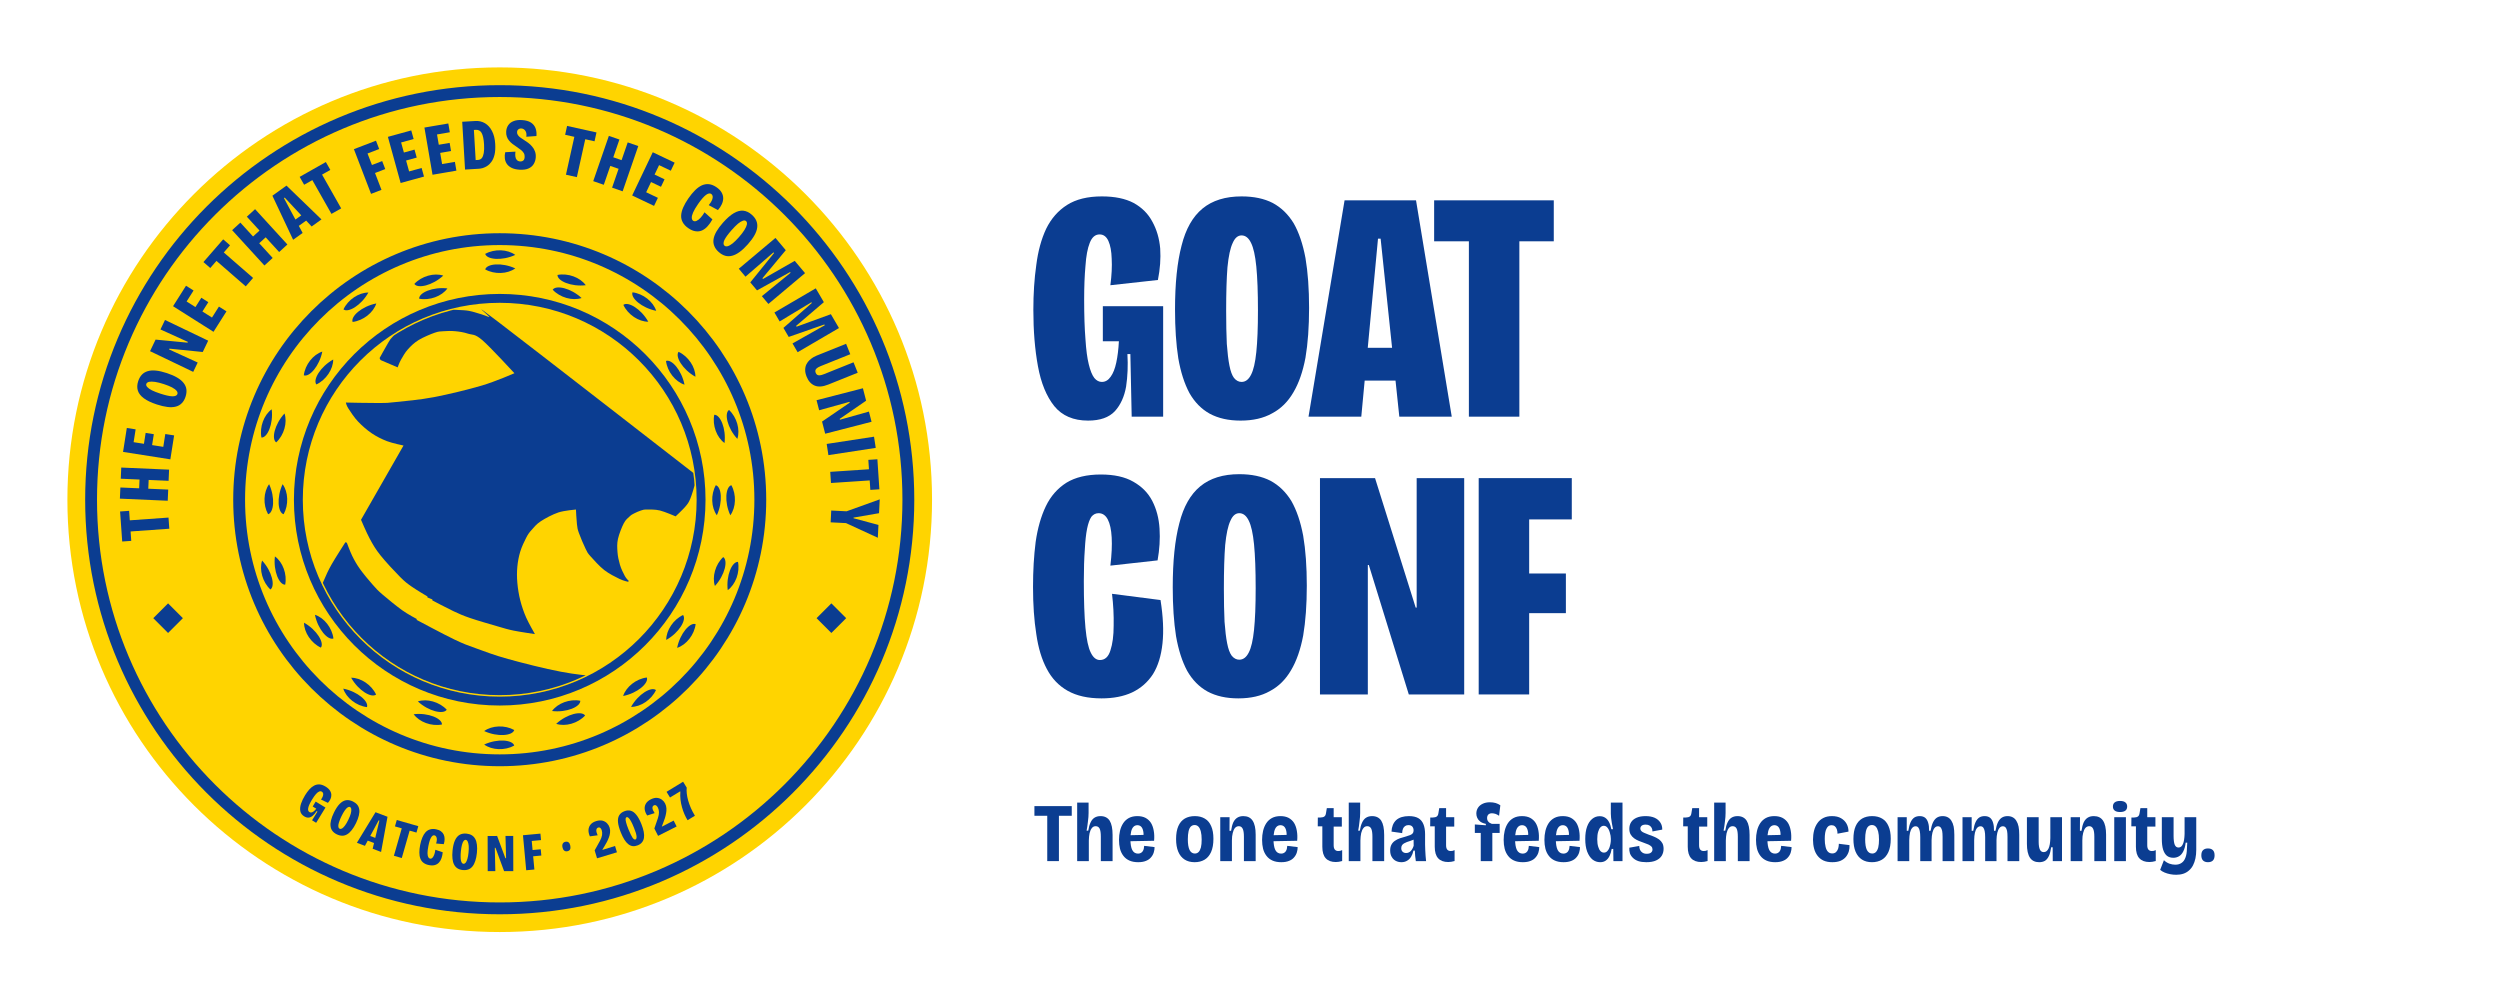
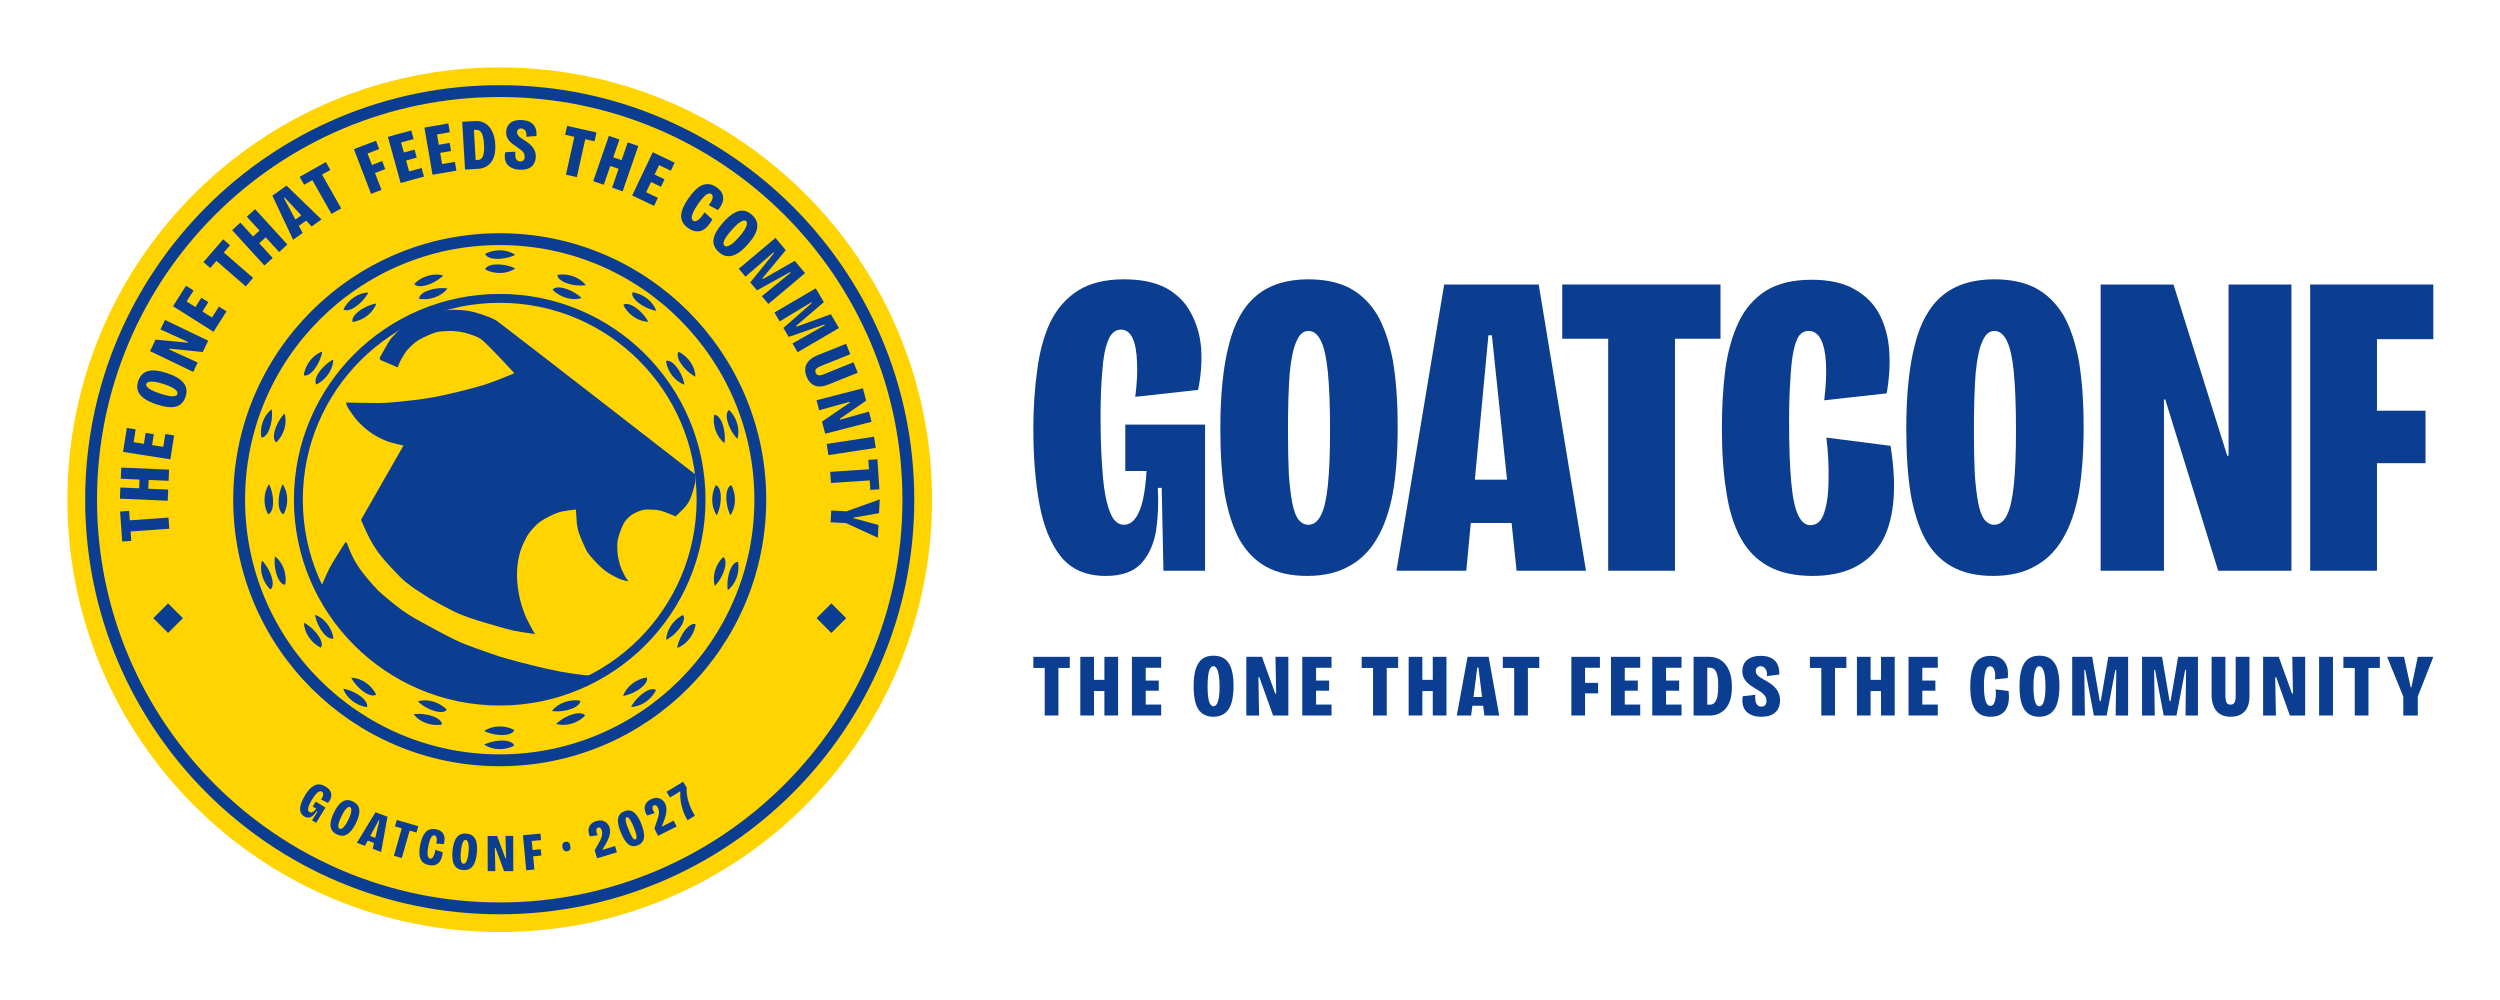
<svg xmlns="http://www.w3.org/2000/svg" viewBox="0 0 900 360" role="img" aria-label="GoatConf: the one that feeds the community">
  <defs>
    <path id="bottom-183" d="M80 252Q45 252 25 276Q5 299 5 342Q5 387 25 410Q45 433 80 433Q117 433 136 410Q155 387 155 342Q155 252 80 252Z" />
    <path id="bottom-48" d="M242 -14Q188 -14 149 7Q111 28 86 71Q61 114 49 178Q37 243 37 330Q37 449 59 525Q81 601 127 637Q173 673 244 673Q317 673 363 636Q409 600 431 524Q454 449 454 332Q454 245 441 180Q428 115 402 72Q376 29 336 8Q297 -14 242 -14ZM244 104Q257 104 267 116Q277 128 285 153Q292 178 296 220Q299 261 299 319Q299 396 293 448Q287 500 274 527Q262 554 243 554Q228 554 217 535Q205 515 199 467Q192 418 192 330Q192 266 196 223Q199 180 205 153Q212 127 222 116Q231 104 244 104Z" />
    <path id="bottom-50" d="M37 0V155L185 299Q208 322 225 345Q242 368 253 390Q263 412 268 434Q273 455 273 475Q273 498 267 514Q261 529 251 538Q240 546 225 546Q209 546 197 538Q185 530 178 513Q170 496 169 471Q168 445 172 410L27 433Q18 504 38 559Q59 613 106 643Q153 673 224 673Q295 673 341 645Q386 616 407 573Q429 530 429 483Q429 434 409 389Q390 345 359 306Q329 267 298 236Q266 205 243 184L180 126V122L427 124V0Z" />
    <path id="bottom-55" d="M70 0Q70 60 79 127Q88 193 108 262Q127 331 158 398Q189 465 233 526V535H11V660H375V530Q344 490 318 434Q292 378 272 309Q253 239 242 161Q232 83 232 0Z" />
    <path id="bottom-65" d="M9 0 132 660H373L494 0H325L256 539H242L170 0ZM126 110V208H386V110Z" />
    <path id="bottom-67" d="M271 -14Q206 -14 161 9Q116 31 89 75Q61 119 49 182Q36 244 36 323Q36 404 49 468Q62 533 89 578Q117 624 162 647Q207 671 271 671Q330 671 369 652Q409 634 433 600Q457 566 465 521Q474 477 468 425L325 409Q330 463 322 494Q313 526 297 540Q281 554 264 554Q248 554 234 542Q220 529 211 503Q201 476 196 435Q191 393 191 335Q191 249 201 200Q212 151 229 130Q247 109 267 109Q293 109 309 134Q325 160 331 202Q337 243 333 291L478 272Q484 212 477 160Q470 108 446 69Q422 30 379 8Q337 -14 271 -14Z" />
    <path id="bottom-70" d="M52 0V660H206V0ZM122 249V367H360V249ZM122 538V660H381V538Z" />
    <path id="bottom-71" d="M229 -14Q159 -14 116 32Q74 79 55 157Q37 235 37 331Q37 403 48 465Q59 527 86 573Q113 620 160 646Q207 672 280 672Q346 672 389 651Q432 630 454 595Q476 561 481 519Q486 476 477 434L333 420Q338 455 332 486Q327 517 311 536Q296 554 271 554Q245 554 227 531Q209 508 200 460Q191 411 191 336Q191 269 197 224Q203 180 214 154Q225 128 239 117Q254 106 271 106Q293 106 309 120Q324 134 334 162Q344 189 348 227H269V335H484V225V0H394L395 192H377Q376 129 361 82Q347 36 315 11Q284 -14 229 -14Z" />
    <path id="bottom-78" d="M52 0V660H230L384 243H397L387 660H532V0H359L199 438H186L195 0Z" />
    <path id="bottom-79" d="M262 -14Q204 -14 161 8Q118 29 91 72Q63 114 50 178Q36 243 36 329Q36 449 62 525Q88 601 138 637Q189 673 264 673Q321 673 365 653Q408 633 437 591Q466 550 480 485Q495 421 495 333Q495 245 480 180Q466 114 437 71Q409 28 365 7Q321 -14 262 -14ZM264 104Q287 104 304 129Q320 155 329 204Q338 252 338 323Q338 397 329 448Q319 500 302 527Q285 555 262 555Q240 555 224 529Q209 503 201 454Q193 404 193 331Q193 276 198 234Q202 191 211 162Q220 134 233 119Q246 104 264 104Z" />
    <path id="bottom-84" d="M141 0V660H295V0ZM8 535V660H428V535Z" />
-     <path id="line-100" d="M210 -13Q159 -13 118 19Q78 52 54 114Q31 177 31 265Q31 353 53 414Q75 475 115 507Q154 539 204 539Q243 539 271 520Q299 502 317 467Q335 433 344 383L364 383Q356 423 350 457Q344 491 341 520Q338 548 338 568V702H478L478 256L478 0H369L367 146H348Q340 98 323 63Q306 27 278 7Q251 -13 210 -13ZM255 102Q277 102 293 117Q309 132 319 156Q328 180 333 206Q338 232 338 254V270Q338 285 335 305Q331 325 325 346Q319 367 309 385Q299 402 286 413Q272 424 254 424Q231 424 214 406Q196 388 186 352Q175 316 175 263Q175 210 186 174Q196 138 214 120Q232 102 255 102Z" />
-     <path id="line-101" d="M261 -13Q199 -13 155 7Q111 27 84 63Q56 99 43 148Q31 197 31 255Q31 312 43 363Q55 414 81 454Q107 494 149 517Q192 540 251 540Q309 540 349 519Q390 497 415 458Q439 418 448 364Q458 310 452 244L130 238V310L353 315L324 279Q329 334 320 367Q312 400 294 416Q276 431 252 431Q224 431 205 412Q186 393 177 356Q168 319 168 264Q168 177 190 133Q213 90 259 90Q278 90 291 97Q305 104 314 116Q323 129 328 146Q332 163 333 183L458 168Q458 136 448 104Q438 71 415 45Q393 18 355 3Q317 -13 261 -13Z" />
-     <path id="line-102" d="M89 0V338H18V440L150 430V447Q107 456 82 475Q58 494 47 519Q36 544 36 570Q36 611 57 642Q77 672 114 689Q150 706 199 706Q236 706 268 697Q300 687 324 670L309 544Q288 559 265 567Q242 574 223 574Q196 574 180 559Q165 543 165 516Q165 497 173 483Q182 469 195 460Q208 452 222 447H316L316 338H228V0Z" />
-     <path id="line-104" d="M52 0V320L52 702H189V577Q189 556 187 529Q185 503 181 474Q178 446 174 418Q170 390 165 365H185Q194 425 213 464Q231 503 260 521Q290 540 332 540Q406 540 442 485Q477 429 477 314V0H336V292Q336 359 322 389Q307 419 274 419Q245 419 228 396Q210 374 201 335Q193 296 192 247V0Z" />
-     <path id="line-105" d="M52 0V527H192V0ZM122 589Q79 589 58 606Q36 622 36 655Q36 688 58 705Q80 722 122 722Q165 722 186 704Q207 687 207 655Q207 623 186 606Q164 589 122 589Z" />
-     <path id="line-109" d="M52 0V331L52 527H162L162 364H181Q191 428 208 466Q226 505 253 523Q280 540 317 540Q358 540 383 520Q408 499 419 460Q431 421 430 364H448Q459 428 478 467Q497 505 526 523Q555 540 592 540Q628 540 654 526Q681 512 698 484Q716 456 725 414Q733 372 733 315V0H592V290Q592 333 587 362Q581 390 569 404Q556 418 536 418Q512 418 496 398Q479 378 470 341Q461 304 460 252V0H324V288Q324 333 318 361Q312 390 300 404Q288 418 268 418Q244 418 227 398Q210 379 201 341Q193 304 192 251V0Z" />
-     <path id="line-110" d="M52 0V324L52 527H164L163 364H182Q191 427 209 466Q228 504 258 522Q287 540 329 540Q404 540 440 486Q477 431 477 318V0H336V293Q336 359 321 389Q306 419 275 419Q248 419 229 398Q211 377 202 338Q192 300 192 248V0Z" />
-     <path id="line-111" d="M254 -13Q182 -13 133 19Q83 51 57 113Q31 175 31 265Q31 359 58 420Q85 481 136 511Q187 540 256 540Q326 540 376 510Q426 481 452 420Q479 360 479 268Q479 172 451 109Q423 47 373 17Q322 -13 254 -13ZM256 91Q283 91 301 109Q319 127 329 164Q338 202 338 258Q338 317 328 355Q318 394 300 413Q281 433 253 433Q227 433 208 415Q190 397 181 359Q172 321 172 262Q172 175 193 133Q215 91 256 91Z" />
-     <path id="line-115" d="M234 -13Q178 -13 138 0Q98 14 73 39Q48 63 37 94Q27 126 30 161L149 182Q149 157 158 136Q167 115 187 102Q207 88 239 88Q273 88 290 102Q308 117 308 140Q308 161 295 175Q282 188 259 199Q236 209 204 220Q174 230 143 243Q112 256 87 274Q61 293 45 321Q30 348 30 388Q30 434 52 468Q74 502 118 521Q162 540 225 540Q289 540 334 520Q378 500 402 463Q426 427 425 378L307 356Q308 378 299 397Q290 415 272 427Q254 438 226 438Q194 438 178 425Q162 411 162 391Q162 373 174 361Q186 348 209 339Q232 329 263 317Q298 306 329 292Q361 278 387 260Q412 241 427 214Q441 187 441 147Q441 102 419 65Q397 29 351 8Q306 -13 234 -13Z" />
-     <path id="line-116" d="M231 -11Q151 -11 110 34Q69 78 69 172V417H14L15 523H45Q79 524 94 536Q109 547 113 576L123 636H205V527H303V414H205V191Q205 155 219 138Q234 121 259 121Q271 121 283 123Q295 126 307 132V1Q286 -5 267 -8Q249 -11 231 -11Z" />
-     <path id="line-117" d="M193 -13Q119 -13 83 40Q46 94 46 208V527H187V234Q187 169 202 138Q216 108 248 108Q267 108 281 119Q296 131 306 152Q316 174 321 205Q326 236 327 276V527H467V222L467 0H356L355 166H337Q328 101 310 62Q291 22 263 4Q234 -13 193 -13Z" />
-     <path id="line-121" d="M219 -164Q184 -164 147 -157Q111 -150 80 -137Q49 -124 27 -105L72 11Q100 -16 136 -30Q173 -43 208 -43Q253 -43 283 -22Q314 -2 330 41Q347 84 348 149L352 221H333Q325 156 304 116Q284 76 253 58Q222 40 185 40Q139 40 108 64Q78 89 62 139Q47 189 47 266V527H188V305Q188 229 202 196Q216 163 247 163Q264 163 278 173Q291 184 300 205Q310 226 314 256Q319 286 320 326V527H460V135Q460 79 450 32Q440 -14 421 -51Q402 -87 373 -112Q344 -138 306 -151Q267 -164 219 -164Z" />
-     <path id="line-46" d="M91 -13Q53 -13 32 8Q12 29 12 69Q12 111 32 131Q53 152 91 152Q131 152 151 131Q171 111 171 69Q171 -13 91 -13Z" />
-     <path id="line-84" d="M167 0V660H307V0ZM13 544V660H461V544Z" />
-     <path id="line-97" d="M161 -13Q124 -13 93 3Q63 19 45 50Q26 81 26 128Q26 169 41 197Q56 225 82 243Q109 262 143 274Q178 286 217 296Q247 305 267 313Q287 321 297 334Q307 346 307 369Q307 396 292 414Q277 432 245 432Q222 432 206 421Q189 410 180 389Q171 368 170 336L42 354Q44 398 58 433Q72 467 98 492Q125 516 163 528Q202 540 251 540Q320 540 363 516Q405 492 425 443Q445 395 445 322V198Q445 168 447 133Q448 98 451 64Q453 30 457 0H334Q329 31 326 62Q324 93 322 126H305Q296 83 277 52Q257 20 228 4Q199 -13 161 -13ZM217 97Q233 97 247 103Q261 109 273 121Q284 133 293 149Q302 165 308 184L307 280L335 278Q322 265 304 256Q286 248 266 242Q246 235 227 229Q208 222 193 213Q177 204 168 190Q159 176 159 155Q159 127 176 112Q192 97 217 97Z" />
-     <path id="line-99" d="M262 -13Q200 -13 156 7Q112 28 84 65Q56 101 43 151Q30 200 30 257Q30 316 43 367Q56 418 84 457Q111 496 155 518Q198 540 258 540Q323 540 366 515Q410 490 433 448Q456 406 456 354L324 329Q324 359 316 382Q307 406 292 418Q276 431 253 431Q232 431 217 421Q202 410 192 389Q181 369 176 338Q171 307 171 266Q171 210 181 171Q190 132 210 112Q230 92 261 92Q290 92 308 110Q325 127 333 154Q340 181 340 208L468 192Q470 154 460 118Q449 81 425 51Q401 22 361 4Q320 -13 262 -13Z" />
+     <path id="line-65" d="M7 0 128 660H365L484 0H317L250 540H237L168 0ZM122 110V208H376V110Z" />
+     <path id="line-67" d="M262 -14Q198 -14 154 9Q110 32 83 76Q56 119 45 182Q33 245 33 324Q33 404 45 468Q57 532 83 577Q110 623 154 647Q199 671 263 671Q321 671 361 652Q401 632 423 598Q446 564 454 519Q461 473 455 422L312 406Q317 459 310 492Q303 524 288 539Q273 554 256 554Q240 554 227 542Q214 529 205 503Q197 477 192 436Q187 394 187 337Q187 251 197 201Q206 151 222 129Q239 108 259 108Q284 108 299 134Q314 161 319 203Q324 246 319 294L465 275Q472 212 465 159Q458 107 434 68Q411 29 368 8Q326 -14 262 -14Z" />
+     <path id="line-68" d="M121 0V122H231Q262 122 282 144Q302 165 313 211Q323 257 323 330Q323 387 318 427Q312 466 300 491Q288 516 270 527Q251 538 226 538H121V660H223Q296 660 354 622Q411 583 444 509Q477 435 477 328Q477 240 460 181Q442 122 413 86Q384 50 351 32Q318 13 288 6Q257 0 236 0ZM46 0V660H200V0Z" />
+     <path id="line-69" d="M46 0V660H201V0ZM152 0V123H375V0ZM152 279V393H348V279ZM152 537V660H375V537Z" />
+     <path id="line-70" d="M46 0V660H200V0ZM116 249V367H347V249ZM116 537V660H367V537Z" />
+     <path id="line-72" d="M317 0V660H471V0ZM46 0V660H200V0ZM137 275V401H380V275Z" />
+     <path id="line-73" d="M46 0V660H202V0Z" />
+     <path id="line-77" d="M46 0V660H271L356 162H367L452 660H675V0H535L542 512H531L434 0H290L193 512H182L189 0Z" />
+     <path id="line-78" d="M46 0V660H222L371 247H382L374 660H519V0H347L193 430H182L190 0Z" />
+     <path id="line-79" d="M254 -14Q196 -14 154 8Q112 29 85 72Q58 114 46 178Q33 243 33 329Q33 448 57 524Q82 600 131 637Q181 673 256 673Q313 673 356 653Q398 633 426 591Q455 550 468 485Q482 421 482 333Q482 245 468 180Q455 114 427 72Q398 29 356 8Q313 -14 254 -14ZM256 104Q278 104 294 129Q309 154 317 202Q325 251 325 323Q325 399 317 450Q309 501 293 528Q277 555 254 555Q233 555 219 529Q204 504 197 454Q190 404 190 330Q190 274 194 232Q198 189 206 161Q214 133 226 119Q239 104 256 104Z" />
+     <path id="line-83" d="M240 -14Q172 -14 128 6Q83 26 59 59Q35 92 29 133Q23 174 31 217L172 233Q168 199 173 169Q177 138 194 119Q211 100 241 100Q256 100 268 106Q281 111 289 125Q298 138 298 163Q298 195 282 218Q267 240 241 260Q214 279 179 299Q150 316 123 335Q95 354 73 378Q52 401 39 431Q26 461 26 500Q26 550 49 589Q72 627 118 649Q164 671 232 671Q311 671 358 643Q405 616 425 568Q445 521 441 461L302 443Q305 466 302 486Q298 506 289 521Q279 537 264 546Q250 555 231 555Q214 555 202 548Q190 541 184 530Q177 518 177 502Q177 478 191 460Q205 442 228 428Q250 414 273 401Q305 384 337 363Q368 342 394 314Q420 287 435 251Q450 216 450 169Q450 120 430 78Q409 37 364 12Q318 -14 240 -14Z" />
+     <path id="line-84" d="M135 0V660H289V0ZM7 535V660H417V535Z" />
+     <path id="line-85" d="M259 -14Q202 -14 164 3Q125 20 101 47Q77 74 65 106Q53 137 48 168Q43 198 43 222V660H198V223Q198 184 205 162Q211 140 224 131Q237 122 256 122Q275 122 288 131Q301 140 308 162Q314 184 314 223V660H469V222Q469 101 413 44Q357 -14 259 -14Z" />
+     <path id="line-89" d="M183 0V213L1 660H191L266 317H274L346 660H521L346 213V0Z" />
    <path id="top-65" d="M8 0 130 660H369L489 0H322L253 540H240L169 0ZM124 110V208H382V110Z" />
    <path id="top-67" d="M267 -14Q202 -14 158 9Q113 31 86 75Q59 119 47 182Q35 244 35 324Q35 404 47 468Q59 532 86 578Q114 623 158 647Q203 671 267 671Q326 671 365 652Q405 633 429 599Q452 565 460 520Q468 475 462 423L319 407Q324 461 316 493Q308 525 293 540Q277 554 260 554Q244 554 231 542Q217 529 208 503Q199 477 194 435Q189 393 189 336Q189 250 199 200Q209 151 226 130Q243 108 263 108Q289 108 304 134Q320 161 325 202Q331 244 327 293L472 274Q478 212 471 160Q465 108 441 68Q417 29 374 8Q332 -14 267 -14Z" />
    <path id="top-68" d="M124 0V122H236Q268 122 289 144Q309 166 320 212Q331 259 331 330Q331 386 325 425Q319 465 307 490Q295 515 276 526Q257 538 230 538H124V660H229Q302 660 360 622Q418 583 451 509Q485 435 485 328Q485 240 467 181Q449 122 419 86Q390 50 357 32Q323 13 293 6Q262 0 241 0ZM49 0V660H203V0Z" />
    <path id="top-69" d="M49 0V660H204V0ZM155 0V123H383V0ZM155 279V393H356V279ZM155 537V660H383V537Z" />
    <path id="top-70" d="M49 0V660H203V0ZM119 249V367H354V249ZM119 537V660H375V537Z" />
    <path id="top-72" d="M324 0V660H478V0ZM49 0V660H203V0ZM139 275V401H387V275Z" />
    <path id="top-73" d="M49 0V660H205V0Z" />
    <path id="top-77" d="M49 0V660H270L359 165H372L462 660H683V0H543L551 511H539L439 0H295L196 511H184L192 0Z" />
    <path id="top-78" d="M49 0V660H226L378 245H390L381 660H526V0H353L196 434H184L192 0Z" />
    <path id="top-79" d="M259 -14Q200 -14 158 8Q115 29 88 72Q61 114 48 178Q35 243 35 329Q35 449 60 525Q85 601 135 637Q185 673 260 673Q318 673 360 653Q403 633 432 591Q461 550 475 485Q489 421 489 333Q489 245 475 180Q461 114 432 71Q404 28 361 7Q317 -14 259 -14ZM260 104Q283 104 299 129Q315 154 324 203Q332 252 332 323Q332 398 323 449Q314 500 298 528Q281 555 258 555Q237 555 222 529Q207 504 199 454Q192 404 192 331Q192 275 196 233Q200 190 208 162Q217 133 230 119Q243 104 260 104Z" />
    <path id="top-83" d="M244 -14Q175 -14 130 6Q85 26 61 59Q37 92 31 133Q24 174 32 215L172 231Q169 197 174 167Q179 137 197 119Q214 100 245 100Q259 100 273 106Q286 111 295 125Q303 139 303 164Q303 195 288 218Q273 240 246 259Q219 278 183 299Q153 316 125 335Q97 354 75 378Q53 401 41 431Q28 461 28 500Q28 550 51 589Q73 627 120 649Q166 671 235 671Q315 671 363 643Q410 615 430 568Q450 521 448 463L309 445Q312 467 308 487Q304 507 294 522Q284 537 268 546Q253 555 234 555Q217 555 205 548Q192 541 185 530Q178 518 178 502Q178 478 193 460Q207 442 230 428Q252 414 276 401Q308 384 340 363Q372 342 398 314Q425 287 440 251Q456 216 456 169Q456 121 435 79Q415 37 369 12Q322 -14 244 -14Z" />
    <path id="top-84" d="M138 0V660H292V0ZM8 535V660H423V535Z" />
    <path id="top-85" d="M264 -14Q206 -14 166 4Q127 21 103 49Q79 77 67 109Q55 142 50 171Q46 201 46 222V660H201V221Q201 183 208 161Q215 139 228 131Q241 122 262 122Q281 122 294 131Q307 139 314 161Q321 182 321 221V660H476V222Q476 101 420 44Q363 -14 264 -14Z" />
    <path id="top-89" d="M188 0V212L1 660H192L270 312H279L354 660H531L351 212V0Z" />
    <path id="word-65" d="M2 0 112 660H330L439 0H279L222 543H214L163 0ZM102 110V210H333V110Z" />
    <path id="word-67" d="M225 -12Q163 -12 122 11Q81 34 58 78Q35 121 26 184Q16 247 16 328Q16 402 24 465Q33 528 55 574Q77 620 118 646Q159 671 223 671Q284 671 322 649Q361 627 380 590Q399 553 402 506Q405 459 396 409L252 393Q258 443 256 479Q254 515 244 534Q234 553 216 553Q203 553 194 542Q186 530 181 506Q176 481 174 442Q171 402 171 346Q171 256 176 203Q181 150 192 128Q203 105 220 105Q243 105 252 134Q262 164 262 210Q263 257 257 307L405 288Q417 212 411 156Q405 99 382 62Q358 25 318 6Q279 -12 225 -12Z" />
    <path id="word-70" d="M20 0V660H174V0ZM92 248V369H286V248ZM92 534V660H304V534Z" />
    <path id="word-71" d="M184 -12Q117 -12 81 32Q45 77 31 154Q17 230 17 326Q17 400 26 463Q34 526 56 573Q79 620 120 646Q161 672 226 672Q285 672 323 652Q361 631 380 595Q400 559 404 513Q407 467 397 417L252 401Q258 447 256 482Q255 516 246 536Q237 556 219 556Q199 556 189 530Q179 505 176 460Q172 416 172 357Q172 285 176 236Q179 188 186 160Q193 131 203 118Q213 106 226 106Q242 106 253 122Q264 137 270 165Q276 193 278 230H229V337H413V225V0H317L313 191H304Q307 139 300 92Q292 46 266 17Q239 -12 184 -12Z" />
    <path id="word-78" d="M20 0V660H188L312 265H315V660H460V0H291L169 395H166V0Z" />
    <path id="word-79" d="M216 -12Q161 -12 122 9Q84 30 60 72Q37 115 26 178Q16 242 16 327Q16 446 36 522Q55 598 100 635Q145 672 219 672Q275 672 314 652Q353 631 378 590Q402 548 414 484Q425 419 425 332Q425 245 414 180Q402 116 377 74Q352 31 312 10Q273 -12 216 -12ZM219 106Q237 106 248 128Q259 149 264 197Q269 245 269 324Q269 407 264 458Q259 508 248 530Q237 553 219 553Q202 553 192 530Q181 507 176 456Q172 406 172 323Q172 264 174 222Q177 181 182 156Q187 130 196 118Q206 106 219 106Z" />
    <path id="word-84" d="M111 0V660H265V0ZM5 535V660H370V535Z" />
  </defs>
  <g transform="translate(20 20) scale(1.066)">
    <circle cx="150" cy="150" r="146" fill="#ffd400" />
    <circle cx="150" cy="150" r="138" fill="none" stroke="#0b3d91" stroke-width="4" />
    <circle cx="150" cy="150" r="88" fill="none" stroke="#0b3d91" stroke-width="4" />
    <circle cx="150" cy="150" r="68" fill="none" stroke="#0b3d91" stroke-width="3" />
    <g fill="#0b3d91">
      <use href="#top-84" transform="translate(38.28 157.91) rotate(265.95) translate(-5.27 0.00) scale(0.0245 -0.0245)" />
      <use href="#top-72" transform="translate(38.11 145.09) rotate(272.51) translate(-6.46 0.00) scale(0.0245 -0.0245)" />
      <use href="#top-69" transform="translate(39.36 132.60) rotate(278.94) translate(-5.01 0.00) scale(0.0245 -0.0245)" />
      <use href="#top-79" transform="translate(43.59 115.06) rotate(288.18) translate(-6.42 0.00) scale(0.0245 -0.0245)" />
      <use href="#top-78" transform="translate(49.01 101.57) rotate(295.62) translate(-7.03 0.00) scale(0.0245 -0.0245)" />
      <use href="#top-69" transform="translate(55.38 90.08) rotate(302.35) translate(-5.01 0.00) scale(0.0245 -0.0245)" />
      <use href="#top-84" transform="translate(65.47 76.52) rotate(311.00) translate(-5.27 0.00) scale(0.0245 -0.0245)" />
      <use href="#top-72" transform="translate(74.42 67.35) rotate(317.56) translate(-6.46 0.00) scale(0.0245 -0.0245)" />
      <use href="#top-65" transform="translate(84.68 59.02) rotate(324.32) translate(-5.67 0.00) scale(0.0245 -0.0245)" />
      <use href="#top-84" transform="translate(94.82 52.54) rotate(330.48) translate(-5.27 0.00) scale(0.0245 -0.0245)" />
      <use href="#top-70" transform="translate(109.88 45.43) rotate(339.01) translate(-4.77 0.00) scale(0.0245 -0.0245)" />
      <use href="#top-69" transform="translate(120.21 42.03) rotate(344.57) translate(-5.01 0.00) scale(0.0245 -0.0245)" />
      <use href="#top-69" transform="translate(131.06 39.61) rotate(350.26) translate(-5.01 0.00) scale(0.0245 -0.0245)" />
      <use href="#top-68" transform="translate(143.38 38.20) rotate(356.61) translate(-6.30 0.00) scale(0.0245 -0.0245)" />
      <use href="#top-83" transform="translate(156.63 38.20) rotate(363.40) translate(-5.87 0.00) scale(0.0245 -0.0245)" />
      <use href="#top-84" transform="translate(174.21 40.65) rotate(372.49) translate(-5.27 0.00) scale(0.0245 -0.0245)" />
      <use href="#top-72" transform="translate(186.55 44.13) rotate(379.05) translate(-6.46 0.00) scale(0.0245 -0.0245)" />
      <use href="#top-69" transform="translate(198.17 48.89) rotate(385.47) translate(-5.01 0.00) scale(0.0245 -0.0245)" />
      <use href="#top-67" transform="translate(213.52 57.76) rotate(394.55) translate(-6.10 0.00) scale(0.0245 -0.0245)" />
      <use href="#top-79" transform="translate(224.24 66.14) rotate(401.52) translate(-6.42 0.00) scale(0.0245 -0.0245)" />
      <use href="#top-77" transform="translate(235.74 77.94) rotate(409.95) translate(-8.97 0.00) scale(0.0245 -0.0245)" />
      <use href="#top-77" transform="translate(246.69 93.48) rotate(419.69) translate(-8.97 0.00) scale(0.0245 -0.0245)" />
      <use href="#top-85" transform="translate(253.93 108.25) rotate(428.11) translate(-6.39 0.00) scale(0.0245 -0.0245)" />
      <use href="#top-78" transform="translate(258.45 122.04) rotate(435.54) translate(-7.03 0.00) scale(0.0245 -0.0245)" />
      <use href="#top-73" transform="translate(260.71 133.05) rotate(441.29) translate(-3.11 0.00) scale(0.0245 -0.0245)" />
      <use href="#top-84" transform="translate(261.75 142.58) rotate(446.20) translate(-5.38 0.00) scale(0.0245 -0.0245)" />
      <use href="#top-89" transform="translate(261.86 155.56) rotate(452.85) translate(-6.52 0.00) scale(0.0245 -0.0245)" />
      <use href="#bottom-71" transform="translate(91.58 245.55) rotate(31.44) translate(-4.69 13.43) scale(0.018 -0.018)" />
      <use href="#bottom-79" transform="translate(100.94 250.69) rotate(25.98) translate(-4.70 13.43) scale(0.018 -0.018)" />
      <use href="#bottom-65" transform="translate(110.33 254.74) rotate(20.74) translate(-4.23 13.43) scale(0.018 -0.018)" />
      <use href="#bottom-84" transform="translate(119.11 257.66) rotate(16.01) translate(-3.73 13.43) scale(0.018 -0.018)" />
      <use href="#bottom-67" transform="translate(128.41 259.90) rotate(11.11) translate(-4.54 13.43) scale(0.018 -0.018)" />
      <use href="#bottom-79" transform="translate(138.92 261.45) rotate(5.68) translate(-4.78 13.43) scale(0.018 -0.018)" />
      <use href="#bottom-78" transform="translate(150.23 262.00) rotate(-0.12) translate(-5.25 13.43) scale(0.018 -0.018)" />
      <use href="#bottom-70" transform="translate(160.33 261.52) rotate(-5.29) translate(-3.57 13.43) scale(0.018 -0.018)" />
      <use href="#bottom-183" transform="translate(171.15 259.98) rotate(-10.89) translate(-1.45 13.43) scale(0.018 -0.018)" />
      <use href="#bottom-50" transform="translate(182.30 257.24) rotate(-16.76) translate(-4.12 13.43) scale(0.018 -0.018)" />
      <use href="#bottom-48" transform="translate(191.56 254.00) rotate(-21.78) translate(-4.39 13.43) scale(0.018 -0.018)" />
      <use href="#bottom-50" transform="translate(200.53 249.96) rotate(-26.82) translate(-4.15 13.43) scale(0.018 -0.018)" />
      <use href="#bottom-55" transform="translate(208.34 245.61) rotate(-31.39) translate(-3.49 13.43) scale(0.018 -0.018)" />
      <path d="M33 190 l5 -5 l5 5 l-5 5 Z" />
      <path d="M257 190 l5 -5 l5 5 l-5 5 Z" />
    </g>
    <g fill="#0b3d91">
      <path transform="translate(225.60 150.00) rotate(180.0) scale(0.875) translate(-6 -7)" d="M3.4 1C1.2 4 1 9 3 12.6c2.2-.6 2.8-6.4.4-11.6zM8.6 1c2.2 3 2.4 8 .4 11.6-2.2-.6-2.8-6.4-.4-11.6z" />
      <path transform="translate(226.46 174.84) rotate(198.0) scale(0.875) translate(-6 -7)" d="M3.4 1C1.2 4 1 9 3 12.6c2.2-.6 2.8-6.4.4-11.6zM8.6 1c2.2 3 2.4 8 .4 11.6-2.2-.6-2.8-6.4-.4-11.6z" />
      <path transform="translate(211.16 194.44) rotate(216.0) scale(0.875) translate(-6 -7)" d="M3.4 1C1.2 4 1 9 3 12.6c2.2-.6 2.8-6.4.4-11.6zM8.6 1c2.2 3 2.4 8 .4 11.6-2.2-.6-2.8-6.4-.4-11.6z" />
      <path transform="translate(197.26 215.04) rotate(234.0) scale(0.875) translate(-6 -7)" d="M3.4 1C1.2 4 1 9 3 12.6c2.2-.6 2.8-6.4.4-11.6zM8.6 1c2.2 3 2.4 8 .4 11.6-2.2-.6-2.8-6.4-.4-11.6z" />
      <path transform="translate(173.36 221.90) rotate(252.0) scale(0.875) translate(-6 -7)" d="M3.4 1C1.2 4 1 9 3 12.6c2.2-.6 2.8-6.4.4-11.6zM8.6 1c2.2 3 2.4 8 .4 11.6-2.2-.6-2.8-6.4-.4-11.6z" />
      <path transform="translate(150.00 230.40) rotate(270.0) scale(0.875) translate(-6 -7)" d="M3.4 1C1.2 4 1 9 3 12.6c2.2-.6 2.8-6.4.4-11.6zM8.6 1c2.2 3 2.4 8 .4 11.6-2.2-.6-2.8-6.4-.4-11.6z" />
      <path transform="translate(126.64 221.90) rotate(288.0) scale(0.875) translate(-6 -7)" d="M3.4 1C1.2 4 1 9 3 12.6c2.2-.6 2.8-6.4.4-11.6zM8.6 1c2.2 3 2.4 8 .4 11.6-2.2-.6-2.8-6.4-.4-11.6z" />
      <path transform="translate(102.74 215.04) rotate(306.0) scale(0.875) translate(-6 -7)" d="M3.4 1C1.2 4 1 9 3 12.6c2.2-.6 2.8-6.4.4-11.6zM8.6 1c2.2 3 2.4 8 .4 11.6-2.2-.6-2.8-6.4-.4-11.6z" />
      <path transform="translate(88.84 194.44) rotate(324.0) scale(0.875) translate(-6 -7)" d="M3.4 1C1.2 4 1 9 3 12.6c2.2-.6 2.8-6.4.4-11.6zM8.6 1c2.2 3 2.4 8 .4 11.6-2.2-.6-2.8-6.4-.4-11.6z" />
      <path transform="translate(73.54 174.84) rotate(342.0) scale(0.875) translate(-6 -7)" d="M3.4 1C1.2 4 1 9 3 12.6c2.2-.6 2.8-6.4.4-11.6zM8.6 1c2.2 3 2.4 8 .4 11.6-2.2-.6-2.8-6.4-.4-11.6z" />
      <path transform="translate(74.40 150.00) rotate(360.0) scale(0.875) translate(-6 -7)" d="M3.4 1C1.2 4 1 9 3 12.6c2.2-.6 2.8-6.4.4-11.6zM8.6 1c2.2 3 2.4 8 .4 11.6-2.2-.6-2.8-6.4-.4-11.6z" />
      <path transform="translate(73.54 125.16) rotate(378.0) scale(0.875) translate(-6 -7)" d="M3.4 1C1.2 4 1 9 3 12.6c2.2-.6 2.8-6.4.4-11.6zM8.6 1c2.2 3 2.4 8 .4 11.6-2.2-.6-2.8-6.4-.4-11.6z" />
      <path transform="translate(88.84 105.56) rotate(396.0) scale(0.875) translate(-6 -7)" d="M3.4 1C1.2 4 1 9 3 12.6c2.2-.6 2.8-6.4.4-11.6zM8.6 1c2.2 3 2.4 8 .4 11.6-2.2-.6-2.8-6.4-.4-11.6z" />
      <path transform="translate(102.74 84.96) rotate(414.0) scale(0.875) translate(-6 -7)" d="M3.4 1C1.2 4 1 9 3 12.6c2.2-.6 2.8-6.4.4-11.6zM8.6 1c2.2 3 2.4 8 .4 11.6-2.2-.6-2.8-6.4-.4-11.6z" />
      <path transform="translate(126.64 78.10) rotate(432.0) scale(0.875) translate(-6 -7)" d="M3.4 1C1.2 4 1 9 3 12.6c2.2-.6 2.8-6.4.4-11.6zM8.6 1c2.2 3 2.4 8 .4 11.6-2.2-.6-2.8-6.4-.4-11.6z" />
      <path transform="translate(150.00 69.60) rotate(450.0) scale(0.875) translate(-6 -7)" d="M3.4 1C1.2 4 1 9 3 12.6c2.2-.6 2.8-6.4.4-11.6zM8.6 1c2.2 3 2.4 8 .4 11.6-2.2-.6-2.8-6.4-.4-11.6z" />
      <path transform="translate(173.36 78.10) rotate(468.0) scale(0.875) translate(-6 -7)" d="M3.4 1C1.2 4 1 9 3 12.6c2.2-.6 2.8-6.4.4-11.6zM8.6 1c2.2 3 2.4 8 .4 11.6-2.2-.6-2.8-6.4-.4-11.6z" />
      <path transform="translate(197.26 84.96) rotate(486.0) scale(0.875) translate(-6 -7)" d="M3.4 1C1.2 4 1 9 3 12.6c2.2-.6 2.8-6.4.4-11.6zM8.6 1c2.2 3 2.4 8 .4 11.6-2.2-.6-2.8-6.4-.4-11.6z" />
      <path transform="translate(211.16 105.56) rotate(504.0) scale(0.875) translate(-6 -7)" d="M3.4 1C1.2 4 1 9 3 12.6c2.2-.6 2.8-6.4.4-11.6zM8.6 1c2.2 3 2.4 8 .4 11.6-2.2-.6-2.8-6.4-.4-11.6z" />
      <path transform="translate(226.46 125.16) rotate(522.0) scale(0.875) translate(-6 -7)" d="M3.4 1C1.2 4 1 9 3 12.6c2.2-.6 2.8-6.4.4-11.6zM8.6 1c2.2 3 2.4 8 .4 11.6-2.2-.6-2.8-6.4-.4-11.6z" />
    </g>
    <clipPath id="seal-coin">
-       <circle cx="150" cy="150" r="66" />
+       <circle cx="150" cy="150" r="68" />
    </clipPath>
    <g clip-path="url(#seal-coin)">
-       <path fill="#0b3d91" fill-rule="evenodd" transform="translate(86 86) scale(0.32995)" d="M138.5 0.0 C145.1 -0.8 151.6 -0.3 156.5 0.0 C161.4 0.3 163.6 0.8 168.0 2.0 C172.4 3.2 178.9 5.3 183.0 7.0 C187.1 8.7 157.3 -14.8 192.5 12.0 C227.7 38.8 394.0 168.0 394.0 168.0 C394.0 168.0 394.8 172.3 394.0 176.5 C393.2 180.7 390.7 188.9 389.0 193.0 C387.3 197.1 386.5 198.0 384.0 201.0 C381.5 204.0 374.0 211.0 374.0 211.0 C374.0 211.0 362.9 206.2 358.0 205.0 C353.1 203.8 347.8 204.0 344.5 204.0 C341.2 204.0 340.7 204.3 338.5 205.0 C336.3 205.7 333.4 207.0 331.5 208.0 C329.6 209.0 328.8 209.3 327.0 211.0 C325.2 212.7 323.0 214.2 321.0 218.0 C319.0 221.8 316.1 229.1 315.0 234.0 C313.9 238.9 314.2 243.1 314.5 247.5 C314.8 251.9 315.8 256.4 317.0 260.5 C318.2 264.6 320.5 269.2 322.0 272.0 C323.5 274.8 326.0 277.0 326.0 277.0 C326.0 277.0 325.5 278.0 325.5 278.0 C325.5 278.0 320.6 277.0 316.5 275.0 C312.4 273.0 305.9 269.8 301.0 266.0 C296.1 262.2 290.2 255.6 287.0 252.0 C283.8 248.4 284.0 248.5 282.0 244.5 C280.0 240.5 276.5 232.2 275.0 228.0 C273.5 223.8 273.5 223.0 273.0 219.0 C272.5 215.0 272.0 204.0 272.0 204.0 C272.0 204.0 260.0 205.0 254.0 207.0 C248.0 209.0 240.6 213.0 236.0 216.0 C231.4 219.0 229.0 222.2 226.5 225.0 C224.0 227.8 222.9 229.3 221.0 233.0 C219.1 236.7 216.5 242.1 215.0 247.0 C213.5 251.9 212.5 257.2 212.0 262.5 C211.5 267.8 211.5 273.2 212.0 279.0 C212.5 284.8 213.5 291.1 215.0 297.0 C216.5 302.9 218.5 308.8 221.0 314.5 C223.5 320.2 230.0 331.5 230.0 331.5 C230.0 331.5 214.9 329.3 208.5 328.0 C202.1 326.7 199.0 325.7 191.5 323.5 C184.0 321.3 171.0 317.6 163.5 315.0 C156.0 312.4 152.9 311.0 146.5 308.0 C140.1 305.0 125.0 297.0 125.0 297.0 C125.0 297.0 125.0 296.0 125.0 296.0 C125.0 296.0 120.0 294.0 120.0 294.0 C120.0 294.0 120.0 293.0 120.0 293.0 C120.0 293.0 108.7 286.3 104.0 283.0 C99.3 279.7 97.3 278.3 92.0 273.0 C86.7 267.7 77.2 257.5 72.0 251.0 C66.8 244.5 64.3 240.1 61.0 234.0 C57.7 227.9 52.0 214.5 52.0 214.5 C52.0 214.5 95.5 138.5 95.5 138.5 C95.5 138.5 83.9 136.1 78.5 134.0 C73.1 131.9 67.9 129.3 63.0 126.0 C58.1 122.7 53.0 118.2 49.0 114.0 C45.0 109.8 41.1 103.8 39.0 100.5 C36.9 97.2 36.5 94.5 36.5 94.5 C36.5 94.5 62.5 95.1 71.0 95.0 C79.5 94.9 78.2 95.0 87.5 94.0 C96.8 93.0 111.8 91.8 126.5 89.0 C141.2 86.2 162.2 81.1 176.0 77.0 C189.8 72.9 209.0 64.5 209.0 64.5 C209.0 64.5 183.9 37.2 176.0 30.5 C168.1 23.8 166.1 25.5 161.5 24.0 C156.9 22.5 152.7 21.9 148.5 21.5 C144.3 21.1 140.0 21.2 136.5 21.5 C133.0 21.8 131.8 21.5 127.5 23.0 C123.2 24.5 115.6 27.7 111.0 30.5 C106.4 33.3 103.0 36.7 100.0 40.0 C97.0 43.3 94.8 47.4 93.0 50.5 C91.2 53.6 89.5 58.5 89.5 58.5 C89.5 58.5 72.0 51.0 72.0 51.0 C72.0 51.0 71.0 49.0 71.0 49.0 C71.0 49.0 77.8 36.7 80.0 33.0 C82.2 29.3 82.0 29.7 84.5 27.0 C87.0 24.3 91.8 19.7 95.0 17.0 C98.2 14.3 100.3 13.0 104.0 11.0 C107.7 9.0 111.2 6.8 117.0 5.0 C122.8 3.2 131.9 0.8 138.5 0.0Z M36.0 237.5 C36.0 237.5 37.5 238.0 37.5 238.0 C37.5 238.0 40.8 247.0 43.0 251.5 C45.2 256.0 47.5 260.1 51.0 265.0 C54.5 269.9 60.2 276.7 64.0 281.0 C67.8 285.3 69.0 286.7 74.0 291.0 C79.0 295.3 88.2 302.8 94.0 307.0 C99.8 311.2 109.0 316.0 109.0 316.0 C109.0 316.0 109.0 317.0 109.0 317.0 C109.0 317.0 137.4 332.2 147.5 337.0 C157.6 341.8 160.3 342.7 169.5 346.0 C178.7 349.3 188.0 353.0 202.5 357.0 C217.0 361.0 240.4 367.0 256.5 370.0 C272.6 373.0 282.0 373.9 299.0 375.0 C316.0 376.1 358.5 376.5 358.5 376.5 C358.5 376.5 326.7 433.6 320.0 445.5 C313.3 457.4 318.5 448.0 318.5 448.0 C318.5 448.0 48.0 448.0 48.0 448.0 C48.0 448.0 35.7 425.2 28.0 412.5 C20.3 399.8 6.7 380.2 2.0 371.5 C-2.7 362.8 0.2 367.8 0.0 360.0 C-0.2 352.2 -0.3 336.2 1.0 325.0 C2.3 313.8 5.8 300.6 8.0 292.5 C10.2 284.4 11.7 281.9 14.0 276.5 C16.3 271.1 18.3 266.5 22.0 260.0 C25.7 253.5 36.0 237.5 36.0 237.5Z" />
+       <path fill="#0b3d91" fill-rule="evenodd" transform="translate(86 86) scale(0.32995)" d="M138.5 0.0 C144.5 -0.8 151.6 -0.3 156.5 0.0 C160.4 0.3 164.2 1.0 168.0 2.0 C172.4 3.2 178.9 5.3 183.0 7.0 C186.3 8.4 189.7 9.8 192.5 12.0 C227.7 38.8 394.0 168.0 394.0 168.0 C394.0 168.0 394.6 173.7 394.0 176.5 C393.2 180.7 390.7 188.9 389.0 193.0 C387.8 195.9 386.0 198.6 384.0 201.0 C381.5 204.0 374.0 211.0 374.0 211.0 C374.0 211.0 362.9 206.2 358.0 205.0 C353.6 204.0 347.8 204.0 344.5 204.0 C342.5 204.0 340.4 204.4 338.5 205.0 C336.3 205.7 333.4 207.0 331.5 208.0 C329.9 208.8 328.3 209.8 327.0 211.0 C325.2 212.7 322.4 215.3 321.0 218.0 C319.0 221.8 316.1 229.1 315.0 234.0 C314.0 238.4 314.2 243.1 314.5 247.5 C314.8 251.9 315.8 256.4 317.0 260.5 C318.2 264.5 320.5 269.2 322.0 272.0 C323.0 274.0 325.8 277.5 325.8 277.5 C325.8 277.5 319.4 276.3 316.5 275.0 C312.4 273.1 305.7 269.7 301.0 266.0 C296.1 262.2 290.2 255.6 287.0 252.0 C285.0 249.7 283.3 247.2 282.0 244.5 C280.0 240.5 276.5 232.2 275.0 228.0 C274.0 225.1 273.4 222.0 273.0 219.0 C272.5 215.0 272.0 204.0 272.0 204.0 C272.0 204.0 259.8 205.1 254.0 207.0 C248.0 209.0 240.6 213.0 236.0 216.0 C232.4 218.4 229.0 222.2 226.5 225.0 C224.4 227.4 222.5 230.1 221.0 233.0 C219.1 236.7 216.5 242.1 215.0 247.0 C213.5 251.9 212.5 257.3 212.0 262.5 C211.5 267.8 211.5 273.5 212.0 279.0 C212.5 284.8 213.5 291.1 215.0 297.0 C216.5 302.9 218.5 308.8 221.0 314.5 C223.5 320.2 230.0 331.5 230.0 331.5 C230.0 331.5 214.9 329.3 208.5 328.0 C202.8 326.8 197.1 325.1 191.5 323.5 C184.0 321.3 171.0 317.6 163.5 315.0 C157.7 313.0 152.0 310.7 146.5 308.0 C140.1 304.9 129.4 298.9 125.0 296.5 C123.3 295.6 121.6 294.6 120.0 293.5 C116.5 291.2 108.7 286.4 104.0 283.0 C99.8 279.9 95.7 276.7 92.0 273.0 C86.7 267.7 77.2 257.5 72.0 251.0 C67.8 245.7 64.2 239.9 61.0 234.0 C57.7 227.9 52.0 214.5 52.0 214.5 C52.0 214.5 95.5 138.5 95.5 138.5 C95.5 138.5 83.9 136.1 78.5 134.0 C73.1 131.9 67.8 129.3 63.0 126.0 C58.1 122.7 53.0 118.2 49.0 114.0 C45.2 109.9 41.1 103.8 39.0 100.5 C37.8 98.7 36.5 94.5 36.5 94.5 C36.5 94.5 62.5 95.1 71.0 95.0 C76.5 94.9 82.0 94.6 87.5 94.0 C96.8 93.0 113.6 91.5 126.5 89.0 C141.2 86.2 162.2 81.1 176.0 77.0 C187.3 73.7 209.0 64.5 209.0 64.5 C209.0 64.5 183.9 37.2 176.0 30.5 C172.0 27.1 166.1 25.5 161.5 24.0 C157.3 22.6 152.7 21.9 148.5 21.5 C144.5 21.1 140.0 21.2 136.5 21.5 C133.5 21.7 130.4 22.0 127.5 23.0 C123.2 24.5 115.6 27.7 111.0 30.5 C106.9 33.0 103.0 36.7 100.0 40.0 C97.2 43.1 94.8 47.4 93.0 50.5 C91.6 53.0 89.5 58.5 89.5 58.5 C89.5 58.5 72.0 51.0 72.0 51.0 C72.0 51.0 71.0 49.0 71.0 49.0 C71.0 49.0 77.8 36.7 80.0 33.0 C81.3 30.9 82.8 28.8 84.5 27.0 C87.0 24.3 91.8 19.7 95.0 17.0 C97.8 14.7 100.8 12.7 104.0 11.0 C107.7 9.0 112.5 6.4 117.0 5.0 C122.8 3.2 131.9 0.8 138.5 0.0Z M36.0 237.5 C36.0 237.5 37.5 238.0 37.5 238.0 C37.5 238.0 40.8 247.2 43.0 251.5 C45.2 256.0 48.0 260.7 51.0 265.0 C54.5 269.9 60.2 276.7 64.0 281.0 C67.1 284.5 70.4 287.9 74.0 291.0 C79.0 295.3 88.2 302.8 94.0 307.0 C98.8 310.5 103.8 313.6 109.0 316.5 C117.9 321.5 137.4 332.1 147.5 337.0 C154.6 340.5 162.1 343.3 169.5 346.0 C178.7 349.3 191.3 353.9 202.5 357.0 C217.0 361.0 240.4 367.0 256.5 370.0 C270.5 372.6 284.8 374.1 299.0 375.0 C316.0 376.1 358.5 376.5 358.5 376.5 C358.5 376.5 326.7 433.6 320.0 445.5 C319.5 446.3 318.5 448.0 318.5 448.0 C318.5 448.0 48.0 448.0 48.0 448.0 C48.0 448.0 35.0 424.1 28.0 412.5 C20.3 399.8 6.7 380.2 2.0 371.5 C0.2 368.1 0.1 363.9 0.0 360.0 C-0.2 352.2 -0.3 336.2 1.0 325.0 C2.3 314.0 5.8 300.6 8.0 292.5 C9.5 287.0 11.7 281.7 14.0 276.5 C16.3 271.1 19.0 265.3 22.0 260.0 C25.7 253.5 36.0 237.5 36.0 237.5Z" />
    </g>
  </g>
  <g fill="#0b3d91">
-     <use href="#word-71" transform="translate(370.00 150.00) scale(0.118 -0.118)" />
-     <use href="#word-79" transform="translate(421.12 150.00) scale(0.118 -0.118)" />
-     <use href="#word-65" transform="translate(470.83 150.00) scale(0.118 -0.118)" />
-     <use href="#word-84" transform="translate(515.70 150.00) scale(0.118 -0.118)" />
+     <use href="#word-71" transform="translate(369.35 205.46) scale(0.15611 -0.15611)" />
+     <use href="#word-79" transform="translate(436.82 205.46) scale(0.15611 -0.15611)" />
+     <use href="#word-65" transform="translate(502.42 205.46) scale(0.15611 -0.15611)" />
+     <use href="#word-84" transform="translate(561.62 205.46) scale(0.15611 -0.15611)" />
+     <use href="#word-67" transform="translate(617.38 205.46) scale(0.15611 -0.15611)" />
+     <use href="#word-79" transform="translate(683.76 205.46) scale(0.15611 -0.15611)" />
+     <use href="#word-78" transform="translate(753.11 205.46) scale(0.15611 -0.15611)" />
+     <use href="#word-70" transform="translate(828.54 205.46) scale(0.15611 -0.15611)" />
  </g>
  <g fill="#0b3d91">
-     <use href="#word-67" transform="translate(370.00 250.00) scale(0.118 -0.118)" />
-     <use href="#word-79" transform="translate(420.30 250.00) scale(0.118 -0.118)" />
-     <use href="#word-78" transform="translate(472.83 250.00) scale(0.118 -0.118)" />
-     <use href="#word-70" transform="translate(529.97 250.00) scale(0.118 -0.118)" />
-   </g>
-   <g fill="#0b3d91">
-     <use href="#line-84" transform="translate(372.00 310.00) scale(0.03 -0.03)" />
-     <use href="#line-104" transform="translate(386.22 310.00) scale(0.03 -0.03)" />
-     <use href="#line-101" transform="translate(401.91 310.00) scale(0.03 -0.03)" />
-     <use href="#line-111" transform="translate(422.46 310.00) scale(0.03 -0.03)" />
-     <use href="#line-110" transform="translate(437.73 310.00) scale(0.03 -0.03)" />
-     <use href="#line-101" transform="translate(453.42 310.00) scale(0.03 -0.03)" />
-     <use href="#line-116" transform="translate(473.97 310.00) scale(0.03 -0.03)" />
-     <use href="#line-104" transform="translate(483.99 310.00) scale(0.03 -0.03)" />
-     <use href="#line-97" transform="translate(499.68 310.00) scale(0.03 -0.03)" />
-     <use href="#line-116" transform="translate(514.44 310.00) scale(0.03 -0.03)" />
-     <use href="#line-102" transform="translate(530.40 310.00) scale(0.03 -0.03)" />
-     <use href="#line-101" transform="translate(540.39 310.00) scale(0.03 -0.03)" />
-     <use href="#line-101" transform="translate(555.06 310.00) scale(0.03 -0.03)" />
-     <use href="#line-100" transform="translate(569.76 310.00) scale(0.03 -0.03)" />
-     <use href="#line-115" transform="translate(585.66 310.00) scale(0.03 -0.03)" />
-     <use href="#line-116" transform="translate(605.52 310.00) scale(0.03 -0.03)" />
-     <use href="#line-104" transform="translate(615.54 310.00) scale(0.03 -0.03)" />
-     <use href="#line-101" transform="translate(631.23 310.00) scale(0.03 -0.03)" />
-     <use href="#line-99" transform="translate(651.78 310.00) scale(0.03 -0.03)" />
-     <use href="#line-111" transform="translate(666.30 310.00) scale(0.03 -0.03)" />
-     <use href="#line-109" transform="translate(681.57 310.00) scale(0.03 -0.03)" />
-     <use href="#line-109" transform="translate(704.94 310.00) scale(0.03 -0.03)" />
-     <use href="#line-117" transform="translate(728.31 310.00) scale(0.03 -0.03)" />
-     <use href="#line-110" transform="translate(743.88 310.00) scale(0.03 -0.03)" />
-     <use href="#line-105" transform="translate(759.57 310.00) scale(0.03 -0.03)" />
-     <use href="#line-116" transform="translate(766.86 310.00) scale(0.03 -0.03)" />
-     <use href="#line-121" transform="translate(776.85 310.00) scale(0.03 -0.03)" />
-     <use href="#line-46" transform="translate(792.12 310.00) scale(0.03 -0.03)" />
+     <use href="#line-84" transform="translate(371.78 257.58) scale(0.032 -0.032)" />
+     <use href="#line-72" transform="translate(387.44 257.58) scale(0.032 -0.032)" />
+     <use href="#line-69" transform="translate(406.02 257.58) scale(0.032 -0.032)" />
+     <use href="#line-79" transform="translate(428.65 257.58) scale(0.032 -0.032)" />
+     <use href="#line-78" transform="translate(447.20 257.58) scale(0.032 -0.032)" />
+     <use href="#line-69" transform="translate(467.35 257.58) scale(0.032 -0.032)" />
+     <use href="#line-84" transform="translate(489.98 257.58) scale(0.032 -0.032)" />
+     <use href="#line-72" transform="translate(505.65 257.58) scale(0.032 -0.032)" />
+     <use href="#line-65" transform="translate(524.23 257.58) scale(0.032 -0.032)" />
+     <use href="#line-84" transform="translate(540.79 257.58) scale(0.032 -0.032)" />
+     <use href="#line-70" transform="translate(564.22 257.58) scale(0.032 -0.032)" />
+     <use href="#line-69" transform="translate(578.48 257.58) scale(0.032 -0.032)" />
+     <use href="#line-69" transform="translate(593.35 257.58) scale(0.032 -0.032)" />
+     <use href="#line-68" transform="translate(608.22 257.58) scale(0.032 -0.032)" />
+     <use href="#line-83" transform="translate(626.41 257.58) scale(0.032 -0.032)" />
+     <use href="#line-84" transform="translate(651.35 257.58) scale(0.032 -0.032)" />
+     <use href="#line-72" transform="translate(667.02 257.58) scale(0.032 -0.032)" />
+     <use href="#line-69" transform="translate(685.60 257.58) scale(0.032 -0.032)" />
+     <use href="#line-67" transform="translate(708.23 257.58) scale(0.032 -0.032)" />
+     <use href="#line-79" transform="translate(725.97 257.58) scale(0.032 -0.032)" />
+     <use href="#line-77" transform="translate(744.52 257.58) scale(0.032 -0.032)" />
+     <use href="#line-77" transform="translate(769.66 257.58) scale(0.032 -0.032)" />
+     <use href="#line-85" transform="translate(794.80 257.58) scale(0.032 -0.032)" />
+     <use href="#line-78" transform="translate(813.25 257.58) scale(0.032 -0.032)" />
+     <use href="#line-73" transform="translate(833.40 257.58) scale(0.032 -0.032)" />
+     <use href="#line-84" transform="translate(843.40 257.58) scale(0.032 -0.032)" />
+     <use href="#line-89" transform="translate(859.33 257.58) scale(0.032 -0.032)" />
  </g>
</svg>
